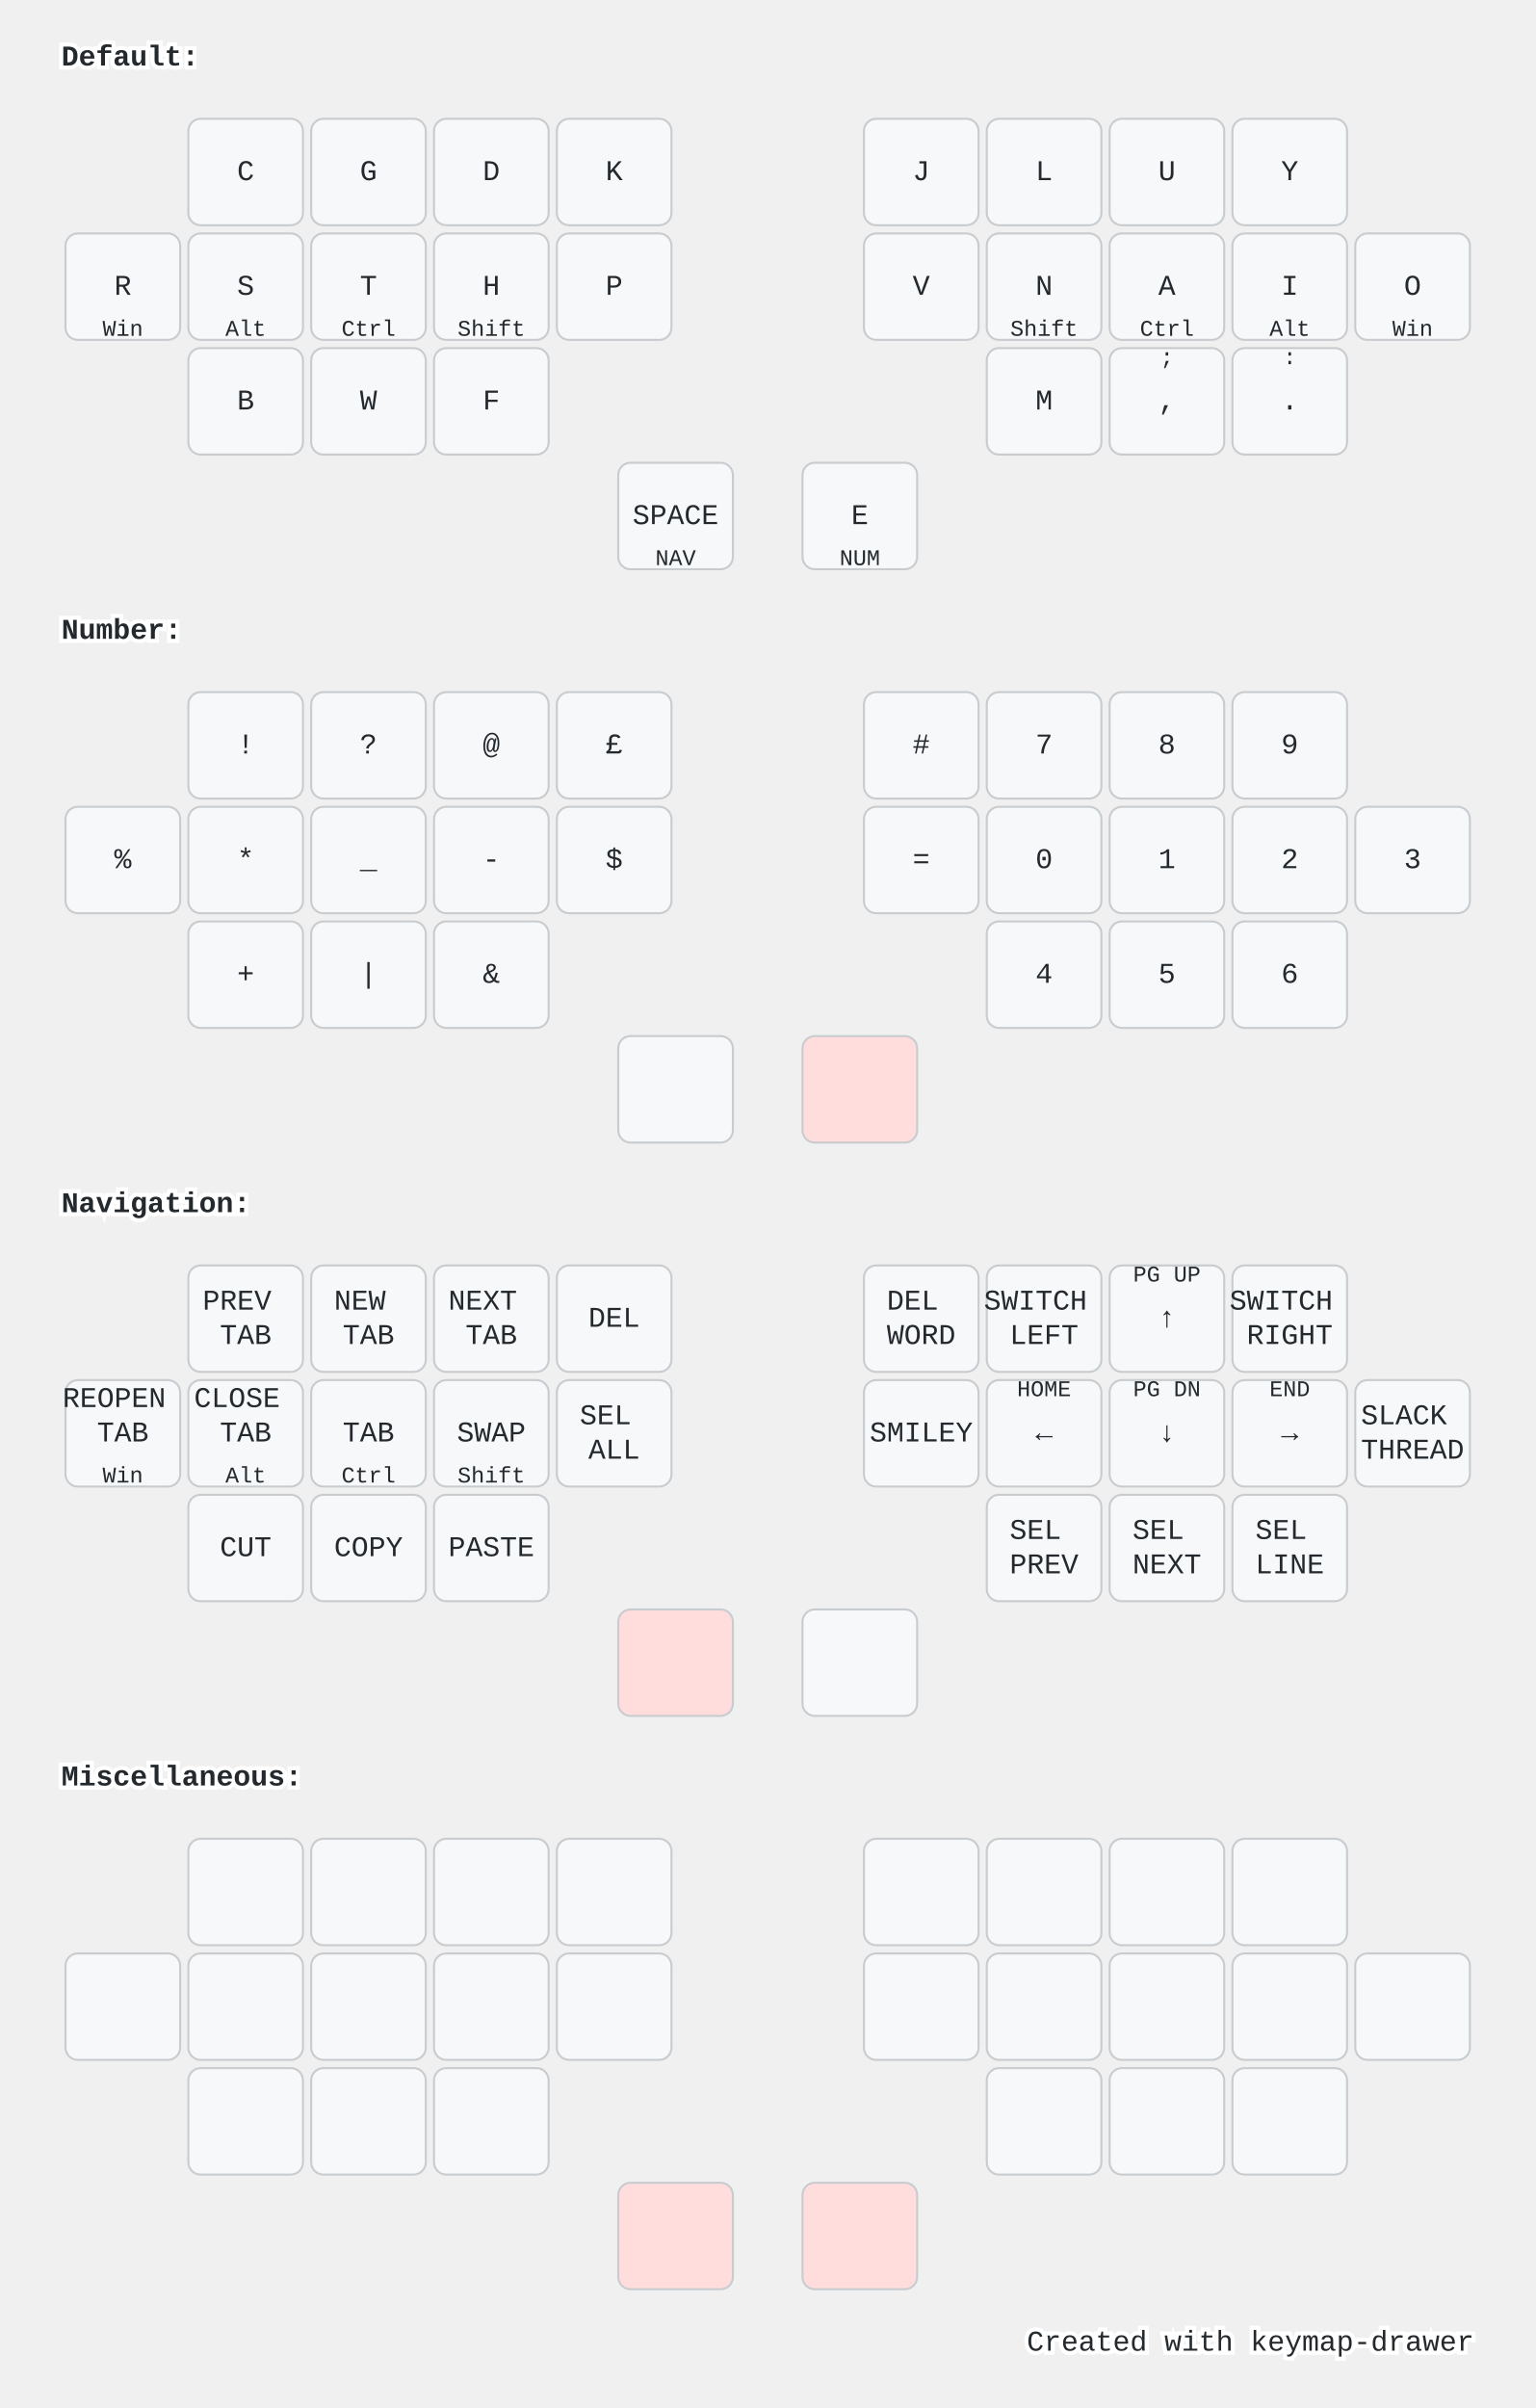
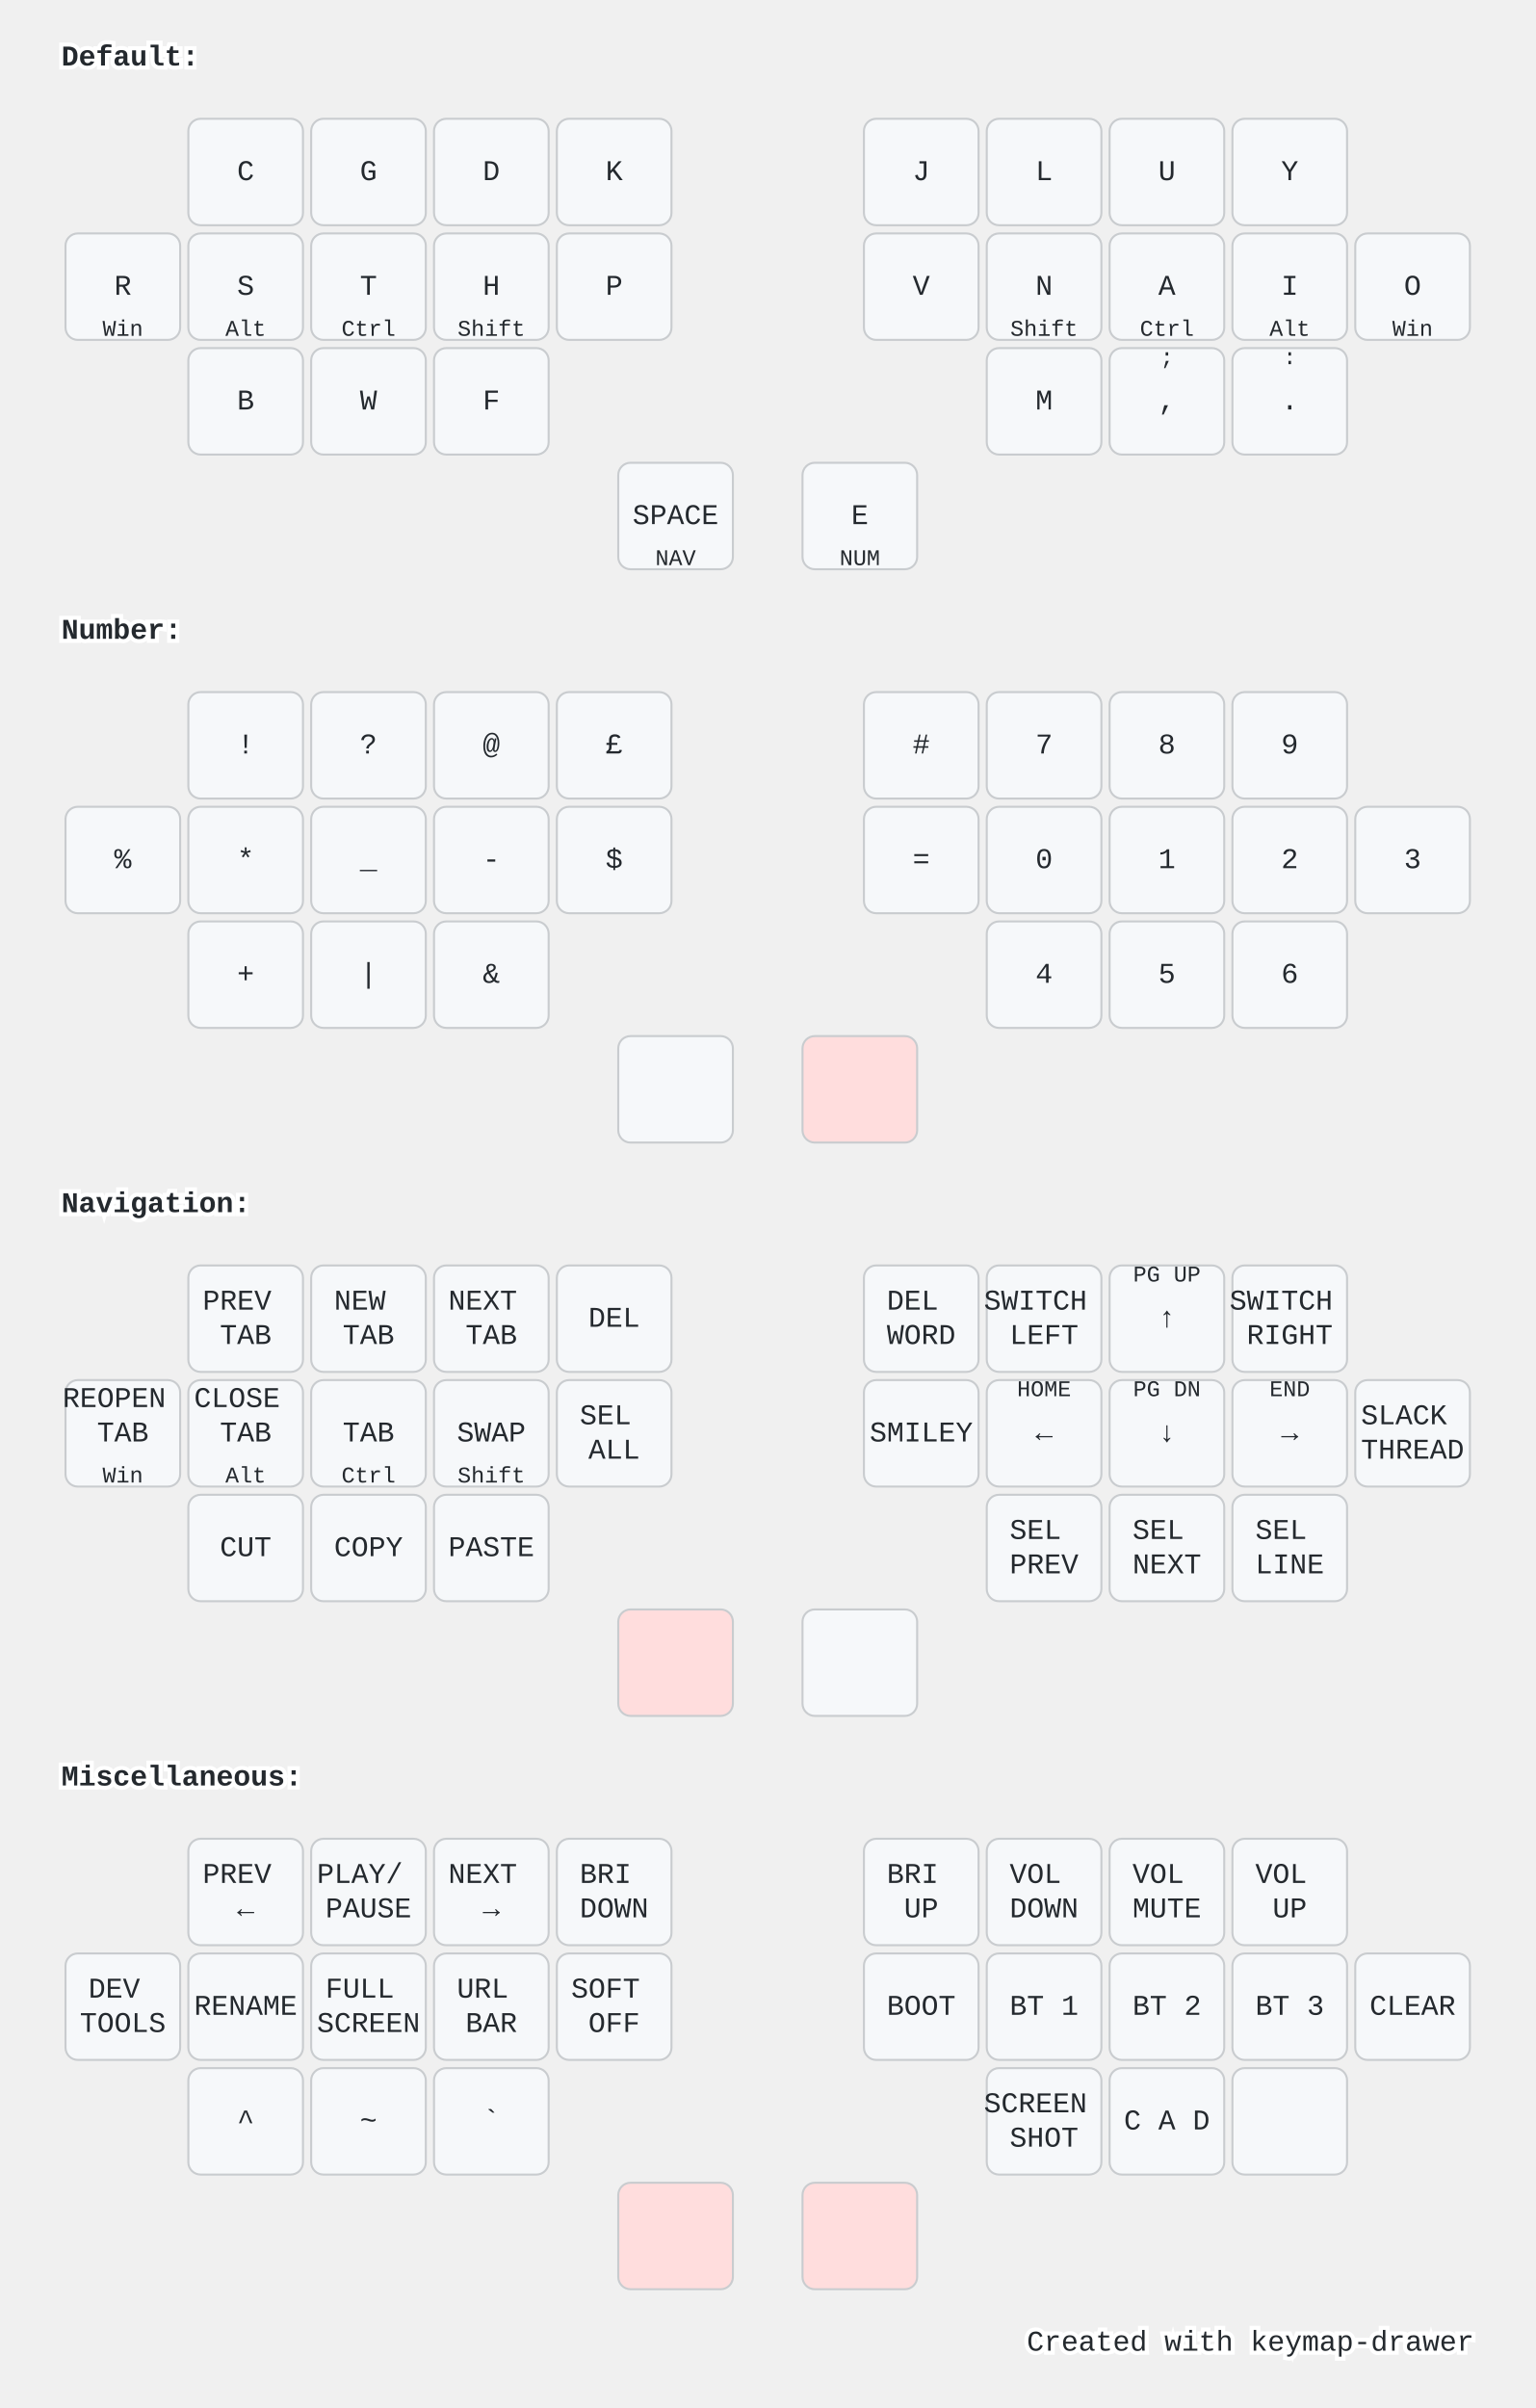
<svg xmlns="http://www.w3.org/2000/svg" width="750" height="1176" viewBox="0 0 750 1176" class="keymap">
  <style>/* inherit to force styles through use tags */
svg path {
    fill: inherit;
}

/* font and background color specifications */
svg.keymap {
    font-family: SFMono-Regular,Consolas,Liberation Mono,Menlo,monospace;
    font-size: 14px;
    font-kerning: normal;
    text-rendering: optimizeLegibility;
    fill: #24292e;
}

/* default key styling */
rect.key {
    fill: #f6f8fa;
}

rect.key, rect.combo {
    stroke: #c9cccf;
    stroke-width: 1;
}

/* default key side styling, only used is draw_key_sides is set */
rect.side {
    filter: brightness(90%);
}

/* color accent for combo boxes */
rect.combo, rect.combo-separate {
    fill: #cdf;
}

/* color accent for held keys */
rect.held, rect.combo.held {
    fill: #fdd;
}

/* color accent for ghost (optional) keys */
rect.ghost, rect.combo.ghost {
    stroke-dasharray: 4, 4;
    stroke-width: 2;
}

text {
    text-anchor: middle;
    dominant-baseline: middle;
}

/* styling for layer labels */
text.label {
    font-weight: bold;
    text-anchor: start;
    stroke: white;
    stroke-width: 4;
    paint-order: stroke;
}

/* styling for optional footer */
text.footer {
    text-anchor: end;
    dominant-baseline: auto;
    stroke: white;
    stroke-width: 4;
    paint-order: stroke;
}

/* styling for combo tap, and key hold/shifted label text */
text.combo, text.hold, text.shifted {
    font-size: 11px;
}

text.hold {
    text-anchor: middle;
    dominant-baseline: auto;
}

text.shifted {
    text-anchor: middle;
    dominant-baseline: hanging;
}

text.layer-activator {
    text-decoration: underline;
}

/* styling for hold/shifted label text in combo box */
text.combo.hold, text.combo.shifted {
    font-size: 8px;
}

/* lighter symbol for transparent keys */
text.trans {
    fill: #7b7e81;
}

/* styling for combo dendrons */
path.combo {
    stroke-width: 1;
    stroke: gray;
    fill: none;
}

/* Start Tabler Icons Cleanup */
/* cannot use height/width with glyphs */
.icon-tabler &gt; path {
    fill: inherit;
    stroke: inherit;
    stroke-width: 2;
}
/* hide tabler's default box */
.icon-tabler &gt; path[stroke="none"][fill="none"] {
    visibility: hidden;
}
/* End Tabler Icons Cleanup */

.ghost {
  display: none !important;
}</style>
  <g transform="translate(30, 0)" class="layer-Default">
    <text x="0" y="28" class="label" id="Default">Default:</text>
    <g transform="translate(0, 56)">
      <g transform="translate(30, 28)" class="key ghost keypos-0">
        <rect rx="6" ry="6" x="-28" y="-26" width="56" height="52" class="key ghost" />
      </g>
      <g transform="translate(90, 28)" class="key keypos-1">
        <rect rx="6" ry="6" x="-28" y="-26" width="56" height="52" class="key" />
        <text x="0" y="0" class="key tap">C</text>
      </g>
      <g transform="translate(150, 28)" class="key keypos-2">
        <rect rx="6" ry="6" x="-28" y="-26" width="56" height="52" class="key" />
        <text x="0" y="0" class="key tap">G</text>
      </g>
      <g transform="translate(210, 28)" class="key keypos-3">
        <rect rx="6" ry="6" x="-28" y="-26" width="56" height="52" class="key" />
        <text x="0" y="0" class="key tap">D</text>
      </g>
      <g transform="translate(270, 28)" class="key keypos-4">
        <rect rx="6" ry="6" x="-28" y="-26" width="56" height="52" class="key" />
        <text x="0" y="0" class="key tap">K</text>
      </g>
      <g transform="translate(420, 28)" class="key keypos-5">
        <rect rx="6" ry="6" x="-28" y="-26" width="56" height="52" class="key" />
        <text x="0" y="0" class="key tap">J</text>
      </g>
      <g transform="translate(480, 28)" class="key keypos-6">
        <rect rx="6" ry="6" x="-28" y="-26" width="56" height="52" class="key" />
        <text x="0" y="0" class="key tap">L</text>
      </g>
      <g transform="translate(540, 28)" class="key keypos-7">
        <rect rx="6" ry="6" x="-28" y="-26" width="56" height="52" class="key" />
        <text x="0" y="0" class="key tap">U</text>
      </g>
      <g transform="translate(600, 28)" class="key keypos-8">
        <rect rx="6" ry="6" x="-28" y="-26" width="56" height="52" class="key" />
        <text x="0" y="0" class="key tap">Y</text>
      </g>
      <g transform="translate(660, 28)" class="key ghost keypos-9">
        <rect rx="6" ry="6" x="-28" y="-26" width="56" height="52" class="key ghost" />
      </g>
      <g transform="translate(30, 84)" class="key keypos-10">
        <rect rx="6" ry="6" x="-28" y="-26" width="56" height="52" class="key" />
        <text x="0" y="0" class="key tap">R</text>
        <text x="0" y="24" class="key hold">Win</text>
      </g>
      <g transform="translate(90, 84)" class="key keypos-11">
        <rect rx="6" ry="6" x="-28" y="-26" width="56" height="52" class="key" />
        <text x="0" y="0" class="key tap">S</text>
        <text x="0" y="24" class="key hold">Alt</text>
      </g>
      <g transform="translate(150, 84)" class="key keypos-12">
        <rect rx="6" ry="6" x="-28" y="-26" width="56" height="52" class="key" />
        <text x="0" y="0" class="key tap">T</text>
        <text x="0" y="24" class="key hold">Ctrl</text>
      </g>
      <g transform="translate(210, 84)" class="key keypos-13">
        <rect rx="6" ry="6" x="-28" y="-26" width="56" height="52" class="key" />
        <text x="0" y="0" class="key tap">H</text>
        <text x="0" y="24" class="key hold">Shift</text>
      </g>
      <g transform="translate(270, 84)" class="key keypos-14">
        <rect rx="6" ry="6" x="-28" y="-26" width="56" height="52" class="key" />
        <text x="0" y="0" class="key tap">P</text>
      </g>
      <g transform="translate(420, 84)" class="key keypos-15">
        <rect rx="6" ry="6" x="-28" y="-26" width="56" height="52" class="key" />
        <text x="0" y="0" class="key tap">V</text>
      </g>
      <g transform="translate(480, 84)" class="key keypos-16">
        <rect rx="6" ry="6" x="-28" y="-26" width="56" height="52" class="key" />
        <text x="0" y="0" class="key tap">N</text>
        <text x="0" y="24" class="key hold">Shift</text>
      </g>
      <g transform="translate(540, 84)" class="key keypos-17">
        <rect rx="6" ry="6" x="-28" y="-26" width="56" height="52" class="key" />
        <text x="0" y="0" class="key tap">A</text>
        <text x="0" y="24" class="key hold">Ctrl</text>
      </g>
      <g transform="translate(600, 84)" class="key keypos-18">
        <rect rx="6" ry="6" x="-28" y="-26" width="56" height="52" class="key" />
        <text x="0" y="0" class="key tap">I</text>
        <text x="0" y="24" class="key hold">Alt</text>
      </g>
      <g transform="translate(660, 84)" class="key keypos-19">
        <rect rx="6" ry="6" x="-28" y="-26" width="56" height="52" class="key" />
        <text x="0" y="0" class="key tap">O</text>
        <text x="0" y="24" class="key hold">Win</text>
      </g>
      <g transform="translate(90, 140)" class="key keypos-20">
        <rect rx="6" ry="6" x="-28" y="-26" width="56" height="52" class="key" />
        <text x="0" y="0" class="key tap">B</text>
      </g>
      <g transform="translate(150, 140)" class="key keypos-21">
        <rect rx="6" ry="6" x="-28" y="-26" width="56" height="52" class="key" />
        <text x="0" y="0" class="key tap">W</text>
      </g>
      <g transform="translate(210, 140)" class="key keypos-22">
        <rect rx="6" ry="6" x="-28" y="-26" width="56" height="52" class="key" />
        <text x="0" y="0" class="key tap">F</text>
      </g>
      <g transform="translate(480, 140)" class="key keypos-23">
        <rect rx="6" ry="6" x="-28" y="-26" width="56" height="52" class="key" />
        <text x="0" y="0" class="key tap">M</text>
      </g>
      <g transform="translate(540, 140)" class="key keypos-24">
        <rect rx="6" ry="6" x="-28" y="-26" width="56" height="52" class="key" />
        <text x="0" y="0" class="key tap">,</text>
        <text x="0" y="-24" class="key shifted">;</text>
      </g>
      <g transform="translate(600, 140)" class="key keypos-25">
        <rect rx="6" ry="6" x="-28" y="-26" width="56" height="52" class="key" />
        <text x="0" y="0" class="key tap">.</text>
        <text x="0" y="-24" class="key shifted">:</text>
      </g>
      <g transform="translate(240, 196)" class="key ghost keypos-26">
        <rect rx="6" ry="6" x="-28" y="-26" width="56" height="52" class="key ghost" />
      </g>
      <g transform="translate(300, 196)" class="key keypos-27">
        <rect rx="6" ry="6" x="-28" y="-26" width="56" height="52" class="key" />
        <text x="0" y="0" class="key tap">SPACE</text>
        <text x="0" y="24" class="key hold">NAV</text>
      </g>
      <g transform="translate(390, 196)" class="key keypos-28">
        <rect rx="6" ry="6" x="-28" y="-26" width="56" height="52" class="key" />
        <text x="0" y="0" class="key tap">E</text>
        <text x="0" y="24" class="key hold">NUM</text>
      </g>
      <g transform="translate(450, 196)" class="key ghost keypos-29">
        <rect rx="6" ry="6" x="-28" y="-26" width="56" height="52" class="key ghost" />
      </g>
    </g>
  </g>
  <g transform="translate(30, 280)" class="layer-Number">
    <text x="0" y="28" class="label" id="Number">Number:</text>
    <g transform="translate(0, 56)">
      <g transform="translate(30, 28)" class="key ghost keypos-0">
        <rect rx="6" ry="6" x="-28" y="-26" width="56" height="52" class="key ghost" />
      </g>
      <g transform="translate(90, 28)" class="key keypos-1">
        <rect rx="6" ry="6" x="-28" y="-26" width="56" height="52" class="key" />
        <text x="0" y="0" class="key tap">!</text>
      </g>
      <g transform="translate(150, 28)" class="key keypos-2">
        <rect rx="6" ry="6" x="-28" y="-26" width="56" height="52" class="key" />
        <text x="0" y="0" class="key tap">?</text>
      </g>
      <g transform="translate(210, 28)" class="key keypos-3">
        <rect rx="6" ry="6" x="-28" y="-26" width="56" height="52" class="key" />
        <text x="0" y="0" class="key tap">@</text>
      </g>
      <g transform="translate(270, 28)" class="key keypos-4">
        <rect rx="6" ry="6" x="-28" y="-26" width="56" height="52" class="key" />
        <text x="0" y="0" class="key tap">£</text>
      </g>
      <g transform="translate(420, 28)" class="key keypos-5">
        <rect rx="6" ry="6" x="-28" y="-26" width="56" height="52" class="key" />
        <text x="0" y="0" class="key tap">#</text>
      </g>
      <g transform="translate(480, 28)" class="key keypos-6">
        <rect rx="6" ry="6" x="-28" y="-26" width="56" height="52" class="key" />
        <text x="0" y="0" class="key tap">7</text>
      </g>
      <g transform="translate(540, 28)" class="key keypos-7">
        <rect rx="6" ry="6" x="-28" y="-26" width="56" height="52" class="key" />
        <text x="0" y="0" class="key tap">8</text>
      </g>
      <g transform="translate(600, 28)" class="key keypos-8">
        <rect rx="6" ry="6" x="-28" y="-26" width="56" height="52" class="key" />
        <text x="0" y="0" class="key tap">9</text>
      </g>
      <g transform="translate(660, 28)" class="key ghost keypos-9">
        <rect rx="6" ry="6" x="-28" y="-26" width="56" height="52" class="key ghost" />
      </g>
      <g transform="translate(30, 84)" class="key keypos-10">
        <rect rx="6" ry="6" x="-28" y="-26" width="56" height="52" class="key" />
        <text x="0" y="0" class="key tap">%</text>
      </g>
      <g transform="translate(90, 84)" class="key keypos-11">
        <rect rx="6" ry="6" x="-28" y="-26" width="56" height="52" class="key" />
        <text x="0" y="0" class="key tap">*</text>
      </g>
      <g transform="translate(150, 84)" class="key keypos-12">
        <rect rx="6" ry="6" x="-28" y="-26" width="56" height="52" class="key" />
        <text x="0" y="0" class="key tap">_</text>
      </g>
      <g transform="translate(210, 84)" class="key keypos-13">
        <rect rx="6" ry="6" x="-28" y="-26" width="56" height="52" class="key" />
        <text x="0" y="0" class="key tap">-</text>
      </g>
      <g transform="translate(270, 84)" class="key keypos-14">
        <rect rx="6" ry="6" x="-28" y="-26" width="56" height="52" class="key" />
        <text x="0" y="0" class="key tap">$</text>
      </g>
      <g transform="translate(420, 84)" class="key keypos-15">
        <rect rx="6" ry="6" x="-28" y="-26" width="56" height="52" class="key" />
        <text x="0" y="0" class="key tap">=</text>
      </g>
      <g transform="translate(480, 84)" class="key keypos-16">
        <rect rx="6" ry="6" x="-28" y="-26" width="56" height="52" class="key" />
        <text x="0" y="0" class="key tap">0</text>
      </g>
      <g transform="translate(540, 84)" class="key keypos-17">
        <rect rx="6" ry="6" x="-28" y="-26" width="56" height="52" class="key" />
        <text x="0" y="0" class="key tap">1</text>
      </g>
      <g transform="translate(600, 84)" class="key keypos-18">
        <rect rx="6" ry="6" x="-28" y="-26" width="56" height="52" class="key" />
        <text x="0" y="0" class="key tap">2</text>
      </g>
      <g transform="translate(660, 84)" class="key keypos-19">
        <rect rx="6" ry="6" x="-28" y="-26" width="56" height="52" class="key" />
        <text x="0" y="0" class="key tap">3</text>
      </g>
      <g transform="translate(90, 140)" class="key keypos-20">
        <rect rx="6" ry="6" x="-28" y="-26" width="56" height="52" class="key" />
        <text x="0" y="0" class="key tap">+</text>
      </g>
      <g transform="translate(150, 140)" class="key keypos-21">
        <rect rx="6" ry="6" x="-28" y="-26" width="56" height="52" class="key" />
        <text x="0" y="0" class="key tap">|</text>
      </g>
      <g transform="translate(210, 140)" class="key keypos-22">
        <rect rx="6" ry="6" x="-28" y="-26" width="56" height="52" class="key" />
        <text x="0" y="0" class="key tap">&amp;</text>
      </g>
      <g transform="translate(480, 140)" class="key keypos-23">
        <rect rx="6" ry="6" x="-28" y="-26" width="56" height="52" class="key" />
        <text x="0" y="0" class="key tap">4</text>
      </g>
      <g transform="translate(540, 140)" class="key keypos-24">
        <rect rx="6" ry="6" x="-28" y="-26" width="56" height="52" class="key" />
        <text x="0" y="0" class="key tap">5</text>
      </g>
      <g transform="translate(600, 140)" class="key keypos-25">
        <rect rx="6" ry="6" x="-28" y="-26" width="56" height="52" class="key" />
        <text x="0" y="0" class="key tap">6</text>
      </g>
      <g transform="translate(240, 196)" class="key ghost keypos-26">
        <rect rx="6" ry="6" x="-28" y="-26" width="56" height="52" class="key ghost" />
      </g>
      <g transform="translate(300, 196)" class="key keypos-27">
        <rect rx="6" ry="6" x="-28" y="-26" width="56" height="52" class="key" />
      </g>
      <g transform="translate(390, 196)" class="key held keypos-28">
        <rect rx="6" ry="6" x="-28" y="-26" width="56" height="52" class="key held" />
      </g>
      <g transform="translate(450, 196)" class="key ghost keypos-29">
        <rect rx="6" ry="6" x="-28" y="-26" width="56" height="52" class="key ghost" />
      </g>
    </g>
  </g>
  <g transform="translate(30, 560)" class="layer-Navigation">
    <text x="0" y="28" class="label" id="Navigation">Navigation:</text>
    <g transform="translate(0, 56)">
      <g transform="translate(30, 28)" class="key ghost keypos-0">
        <rect rx="6" ry="6" x="-28" y="-26" width="56" height="52" class="key ghost" />
      </g>
      <g transform="translate(90, 28)" class="key keypos-1">
        <rect rx="6" ry="6" x="-28" y="-26" width="56" height="52" class="key" />
        <text x="0" y="0" class="key tap">
          <tspan x="0" dy="-0.6em">PREV</tspan>
          <tspan x="0" dy="1.2em">TAB</tspan>
        </text>
      </g>
      <g transform="translate(150, 28)" class="key keypos-2">
        <rect rx="6" ry="6" x="-28" y="-26" width="56" height="52" class="key" />
        <text x="0" y="0" class="key tap">
          <tspan x="0" dy="-0.6em">NEW</tspan>
          <tspan x="0" dy="1.2em">TAB</tspan>
        </text>
      </g>
      <g transform="translate(210, 28)" class="key keypos-3">
        <rect rx="6" ry="6" x="-28" y="-26" width="56" height="52" class="key" />
        <text x="0" y="0" class="key tap">
          <tspan x="0" dy="-0.6em">NEXT</tspan>
          <tspan x="0" dy="1.2em">TAB</tspan>
        </text>
      </g>
      <g transform="translate(270, 28)" class="key keypos-4">
        <rect rx="6" ry="6" x="-28" y="-26" width="56" height="52" class="key" />
        <text x="0" y="0" class="key tap">DEL</text>
      </g>
      <g transform="translate(420, 28)" class="key keypos-5">
        <rect rx="6" ry="6" x="-28" y="-26" width="56" height="52" class="key" />
        <text x="0" y="0" class="key tap">
          <tspan x="0" dy="-0.6em">DEL</tspan>
          <tspan x="0" dy="1.2em">WORD</tspan>
        </text>
      </g>
      <g transform="translate(480, 28)" class="key keypos-6">
        <rect rx="6" ry="6" x="-28" y="-26" width="56" height="52" class="key" />
        <text x="0" y="0" class="key tap">
          <tspan x="0" dy="-0.6em">SWITCH</tspan>
          <tspan x="0" dy="1.2em">LEFT</tspan>
        </text>
      </g>
      <g transform="translate(540, 28)" class="key keypos-7">
        <rect rx="6" ry="6" x="-28" y="-26" width="56" height="52" class="key" />
        <text x="0" y="0" class="key tap">↑</text>
        <text x="0" y="-24" class="key shifted">PG UP</text>
      </g>
      <g transform="translate(600, 28)" class="key keypos-8">
        <rect rx="6" ry="6" x="-28" y="-26" width="56" height="52" class="key" />
        <text x="0" y="0" class="key tap">
          <tspan x="0" dy="-0.6em">SWITCH</tspan>
          <tspan x="0" dy="1.2em">RIGHT</tspan>
        </text>
      </g>
      <g transform="translate(660, 28)" class="key ghost keypos-9">
        <rect rx="6" ry="6" x="-28" y="-26" width="56" height="52" class="key ghost" />
      </g>
      <g transform="translate(30, 84)" class="key keypos-10">
        <rect rx="6" ry="6" x="-28" y="-26" width="56" height="52" class="key" />
        <text x="0" y="0" class="key tap">
          <tspan x="0" dy="-1.2em">REOPEN</tspan>
          <tspan x="0" dy="1.2em">TAB</tspan>
        </text>
        <text x="0" y="24" class="key hold">Win</text>
      </g>
      <g transform="translate(90, 84)" class="key keypos-11">
        <rect rx="6" ry="6" x="-28" y="-26" width="56" height="52" class="key" />
        <text x="0" y="0" class="key tap">
          <tspan x="0" dy="-1.2em">CLOSE</tspan>
          <tspan x="0" dy="1.2em">TAB</tspan>
        </text>
        <text x="0" y="24" class="key hold">Alt</text>
      </g>
      <g transform="translate(150, 84)" class="key keypos-12">
        <rect rx="6" ry="6" x="-28" y="-26" width="56" height="52" class="key" />
        <text x="0" y="0" class="key tap">TAB</text>
        <text x="0" y="24" class="key hold">Ctrl</text>
      </g>
      <g transform="translate(210, 84)" class="key keypos-13">
        <rect rx="6" ry="6" x="-28" y="-26" width="56" height="52" class="key" />
        <text x="0" y="0" class="key tap">SWAP</text>
        <text x="0" y="24" class="key hold">Shift</text>
      </g>
      <g transform="translate(270, 84)" class="key keypos-14">
        <rect rx="6" ry="6" x="-28" y="-26" width="56" height="52" class="key" />
        <text x="0" y="0" class="key tap">
          <tspan x="0" dy="-0.6em">SEL</tspan>
          <tspan x="0" dy="1.2em">ALL</tspan>
        </text>
      </g>
      <g transform="translate(420, 84)" class="key keypos-15">
        <rect rx="6" ry="6" x="-28" y="-26" width="56" height="52" class="key" />
        <text x="0" y="0" class="key tap">SMILEY</text>
      </g>
      <g transform="translate(480, 84)" class="key keypos-16">
        <rect rx="6" ry="6" x="-28" y="-26" width="56" height="52" class="key" />
        <text x="0" y="0" class="key tap">←</text>
        <text x="0" y="-24" class="key shifted">HOME</text>
      </g>
      <g transform="translate(540, 84)" class="key keypos-17">
        <rect rx="6" ry="6" x="-28" y="-26" width="56" height="52" class="key" />
        <text x="0" y="0" class="key tap">↓</text>
        <text x="0" y="-24" class="key shifted">PG DN</text>
      </g>
      <g transform="translate(600, 84)" class="key keypos-18">
        <rect rx="6" ry="6" x="-28" y="-26" width="56" height="52" class="key" />
        <text x="0" y="0" class="key tap">→</text>
        <text x="0" y="-24" class="key shifted">END</text>
      </g>
      <g transform="translate(660, 84)" class="key keypos-19">
        <rect rx="6" ry="6" x="-28" y="-26" width="56" height="52" class="key" />
        <text x="0" y="0" class="key tap">
          <tspan x="0" dy="-0.6em">SLACK</tspan>
          <tspan x="0" dy="1.2em">THREAD</tspan>
        </text>
      </g>
      <g transform="translate(90, 140)" class="key keypos-20">
        <rect rx="6" ry="6" x="-28" y="-26" width="56" height="52" class="key" />
        <text x="0" y="0" class="key tap">CUT</text>
      </g>
      <g transform="translate(150, 140)" class="key keypos-21">
        <rect rx="6" ry="6" x="-28" y="-26" width="56" height="52" class="key" />
        <text x="0" y="0" class="key tap">COPY</text>
      </g>
      <g transform="translate(210, 140)" class="key keypos-22">
        <rect rx="6" ry="6" x="-28" y="-26" width="56" height="52" class="key" />
        <text x="0" y="0" class="key tap">PASTE</text>
      </g>
      <g transform="translate(480, 140)" class="key keypos-23">
        <rect rx="6" ry="6" x="-28" y="-26" width="56" height="52" class="key" />
        <text x="0" y="0" class="key tap">
          <tspan x="0" dy="-0.6em">SEL</tspan>
          <tspan x="0" dy="1.2em">PREV</tspan>
        </text>
      </g>
      <g transform="translate(540, 140)" class="key keypos-24">
        <rect rx="6" ry="6" x="-28" y="-26" width="56" height="52" class="key" />
        <text x="0" y="0" class="key tap">
          <tspan x="0" dy="-0.6em">SEL</tspan>
          <tspan x="0" dy="1.2em">NEXT</tspan>
        </text>
      </g>
      <g transform="translate(600, 140)" class="key keypos-25">
        <rect rx="6" ry="6" x="-28" y="-26" width="56" height="52" class="key" />
        <text x="0" y="0" class="key tap">
          <tspan x="0" dy="-0.6em">SEL</tspan>
          <tspan x="0" dy="1.2em">LINE</tspan>
        </text>
      </g>
      <g transform="translate(240, 196)" class="key ghost keypos-26">
        <rect rx="6" ry="6" x="-28" y="-26" width="56" height="52" class="key ghost" />
      </g>
      <g transform="translate(300, 196)" class="key held keypos-27">
        <rect rx="6" ry="6" x="-28" y="-26" width="56" height="52" class="key held" />
      </g>
      <g transform="translate(390, 196)" class="key keypos-28">
        <rect rx="6" ry="6" x="-28" y="-26" width="56" height="52" class="key" />
      </g>
      <g transform="translate(450, 196)" class="key ghost keypos-29">
        <rect rx="6" ry="6" x="-28" y="-26" width="56" height="52" class="key ghost" />
      </g>
    </g>
  </g>
  <g transform="translate(30, 840)" class="layer-Miscellaneous">
    <text x="0" y="28" class="label" id="Miscellaneous">Miscellaneous:</text>
    <g transform="translate(0, 56)">
      <g transform="translate(30, 28)" class="key ghost keypos-0">
        <rect rx="6" ry="6" x="-28" y="-26" width="56" height="52" class="key ghost" />
      </g>
      <g transform="translate(90, 28)" class="key keypos-1">
        <rect rx="6" ry="6" x="-28" y="-26" width="56" height="52" class="key" />
+         <text x="0" y="0" class="key tap">
+           <tspan x="0" dy="-0.6em">PREV</tspan>
+           <tspan x="0" dy="1.2em">←</tspan>
+         </text>
      </g>
      <g transform="translate(150, 28)" class="key keypos-2">
        <rect rx="6" ry="6" x="-28" y="-26" width="56" height="52" class="key" />
+         <text x="0" y="0" class="key tap">
+           <tspan x="0" dy="-0.6em">PLAY/</tspan>
+           <tspan x="0" dy="1.2em">PAUSE</tspan>
+         </text>
      </g>
      <g transform="translate(210, 28)" class="key keypos-3">
        <rect rx="6" ry="6" x="-28" y="-26" width="56" height="52" class="key" />
+         <text x="0" y="0" class="key tap">
+           <tspan x="0" dy="-0.6em">NEXT</tspan>
+           <tspan x="0" dy="1.2em">→</tspan>
+         </text>
      </g>
      <g transform="translate(270, 28)" class="key keypos-4">
        <rect rx="6" ry="6" x="-28" y="-26" width="56" height="52" class="key" />
+         <text x="0" y="0" class="key tap">
+           <tspan x="0" dy="-0.6em">BRI</tspan>
+           <tspan x="0" dy="1.2em">DOWN</tspan>
+         </text>
      </g>
      <g transform="translate(420, 28)" class="key keypos-5">
        <rect rx="6" ry="6" x="-28" y="-26" width="56" height="52" class="key" />
+         <text x="0" y="0" class="key tap">
+           <tspan x="0" dy="-0.6em">BRI</tspan>
+           <tspan x="0" dy="1.2em">UP</tspan>
+         </text>
      </g>
      <g transform="translate(480, 28)" class="key keypos-6">
        <rect rx="6" ry="6" x="-28" y="-26" width="56" height="52" class="key" />
+         <text x="0" y="0" class="key tap">
+           <tspan x="0" dy="-0.6em">VOL</tspan>
+           <tspan x="0" dy="1.2em">DOWN</tspan>
+         </text>
      </g>
      <g transform="translate(540, 28)" class="key keypos-7">
        <rect rx="6" ry="6" x="-28" y="-26" width="56" height="52" class="key" />
+         <text x="0" y="0" class="key tap">
+           <tspan x="0" dy="-0.6em">VOL</tspan>
+           <tspan x="0" dy="1.2em">MUTE</tspan>
+         </text>
      </g>
      <g transform="translate(600, 28)" class="key keypos-8">
        <rect rx="6" ry="6" x="-28" y="-26" width="56" height="52" class="key" />
+         <text x="0" y="0" class="key tap">
+           <tspan x="0" dy="-0.6em">VOL</tspan>
+           <tspan x="0" dy="1.2em">UP</tspan>
+         </text>
      </g>
      <g transform="translate(660, 28)" class="key ghost keypos-9">
        <rect rx="6" ry="6" x="-28" y="-26" width="56" height="52" class="key ghost" />
      </g>
      <g transform="translate(30, 84)" class="key keypos-10">
        <rect rx="6" ry="6" x="-28" y="-26" width="56" height="52" class="key" />
+         <text x="0" y="0" class="key tap">
+           <tspan x="0" dy="-0.6em">DEV</tspan>
+           <tspan x="0" dy="1.2em">TOOLS</tspan>
+         </text>
      </g>
      <g transform="translate(90, 84)" class="key keypos-11">
        <rect rx="6" ry="6" x="-28" y="-26" width="56" height="52" class="key" />
+         <text x="0" y="0" class="key tap">RENAME</text>
      </g>
      <g transform="translate(150, 84)" class="key keypos-12">
        <rect rx="6" ry="6" x="-28" y="-26" width="56" height="52" class="key" />
+         <text x="0" y="0" class="key tap">
+           <tspan x="0" dy="-0.6em">FULL</tspan>
+           <tspan x="0" dy="1.2em">SCREEN</tspan>
+         </text>
      </g>
      <g transform="translate(210, 84)" class="key keypos-13">
        <rect rx="6" ry="6" x="-28" y="-26" width="56" height="52" class="key" />
+         <text x="0" y="0" class="key tap">
+           <tspan x="0" dy="-0.6em">URL</tspan>
+           <tspan x="0" dy="1.2em">BAR</tspan>
+         </text>
      </g>
      <g transform="translate(270, 84)" class="key keypos-14">
        <rect rx="6" ry="6" x="-28" y="-26" width="56" height="52" class="key" />
+         <text x="0" y="0" class="key tap">
+           <tspan x="0" dy="-0.6em">SOFT</tspan>
+           <tspan x="0" dy="1.2em">OFF</tspan>
+         </text>
      </g>
      <g transform="translate(420, 84)" class="key keypos-15">
        <rect rx="6" ry="6" x="-28" y="-26" width="56" height="52" class="key" />
+         <text x="0" y="0" class="key tap">BOOT</text>
      </g>
      <g transform="translate(480, 84)" class="key keypos-16">
        <rect rx="6" ry="6" x="-28" y="-26" width="56" height="52" class="key" />
+         <text x="0" y="0" class="key tap">BT 1</text>
      </g>
      <g transform="translate(540, 84)" class="key keypos-17">
        <rect rx="6" ry="6" x="-28" y="-26" width="56" height="52" class="key" />
+         <text x="0" y="0" class="key tap">BT 2</text>
      </g>
      <g transform="translate(600, 84)" class="key keypos-18">
        <rect rx="6" ry="6" x="-28" y="-26" width="56" height="52" class="key" />
+         <text x="0" y="0" class="key tap">BT 3</text>
      </g>
      <g transform="translate(660, 84)" class="key keypos-19">
        <rect rx="6" ry="6" x="-28" y="-26" width="56" height="52" class="key" />
+         <text x="0" y="0" class="key tap">CLEAR</text>
      </g>
      <g transform="translate(90, 140)" class="key keypos-20">
        <rect rx="6" ry="6" x="-28" y="-26" width="56" height="52" class="key" />
+         <text x="0" y="0" class="key tap">^</text>
      </g>
      <g transform="translate(150, 140)" class="key keypos-21">
        <rect rx="6" ry="6" x="-28" y="-26" width="56" height="52" class="key" />
+         <text x="0" y="0" class="key tap">~</text>
      </g>
      <g transform="translate(210, 140)" class="key keypos-22">
        <rect rx="6" ry="6" x="-28" y="-26" width="56" height="52" class="key" />
+         <text x="0" y="0" class="key tap">`</text>
      </g>
      <g transform="translate(480, 140)" class="key keypos-23">
        <rect rx="6" ry="6" x="-28" y="-26" width="56" height="52" class="key" />
+         <text x="0" y="0" class="key tap">
+           <tspan x="0" dy="-0.6em">SCREEN</tspan>
+           <tspan x="0" dy="1.2em">SHOT</tspan>
+         </text>
      </g>
      <g transform="translate(540, 140)" class="key keypos-24">
        <rect rx="6" ry="6" x="-28" y="-26" width="56" height="52" class="key" />
+         <text x="0" y="0" class="key tap">C A D</text>
      </g>
      <g transform="translate(600, 140)" class="key keypos-25">
        <rect rx="6" ry="6" x="-28" y="-26" width="56" height="52" class="key" />
      </g>
      <g transform="translate(240, 196)" class="key ghost keypos-26">
        <rect rx="6" ry="6" x="-28" y="-26" width="56" height="52" class="key ghost" />
      </g>
      <g transform="translate(300, 196)" class="key held keypos-27">
        <rect rx="6" ry="6" x="-28" y="-26" width="56" height="52" class="key held" />
      </g>
      <g transform="translate(390, 196)" class="key held keypos-28">
        <rect rx="6" ry="6" x="-28" y="-26" width="56" height="52" class="key held" />
      </g>
      <g transform="translate(450, 196)" class="key ghost keypos-29">
        <rect rx="6" ry="6" x="-28" y="-26" width="56" height="52" class="key ghost" />
      </g>
    </g>
  </g>
  <text x="720.0" y="1148.0" class="footer">Created with <a href="https://github.com/caksoylar/keymap-drawer">keymap-drawer</a>
  </text>
</svg>
